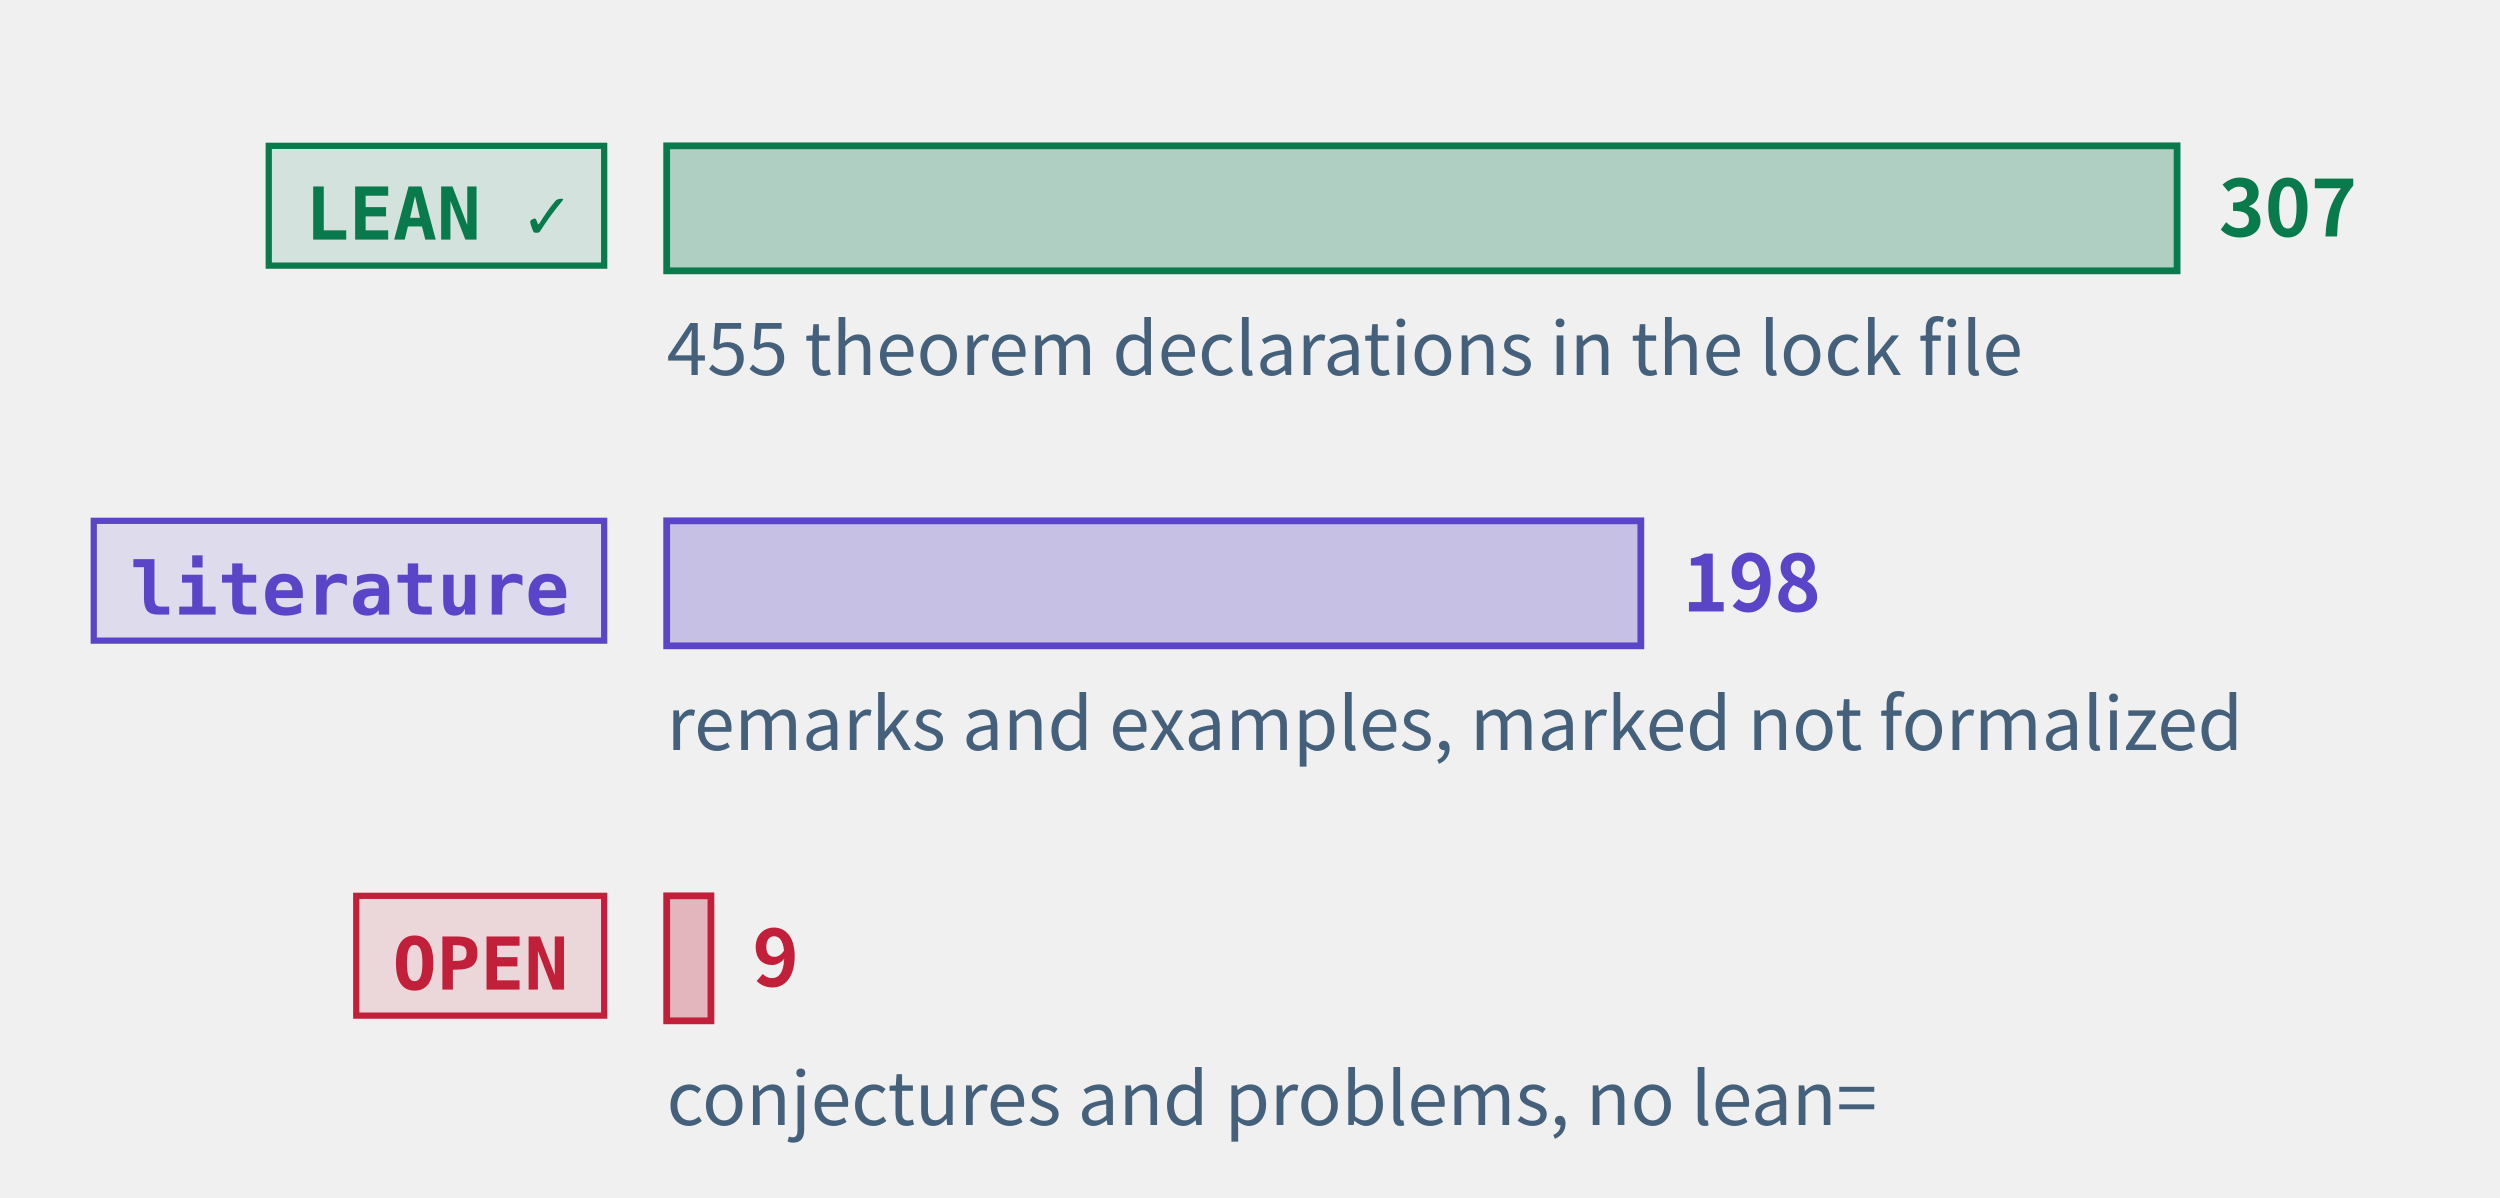
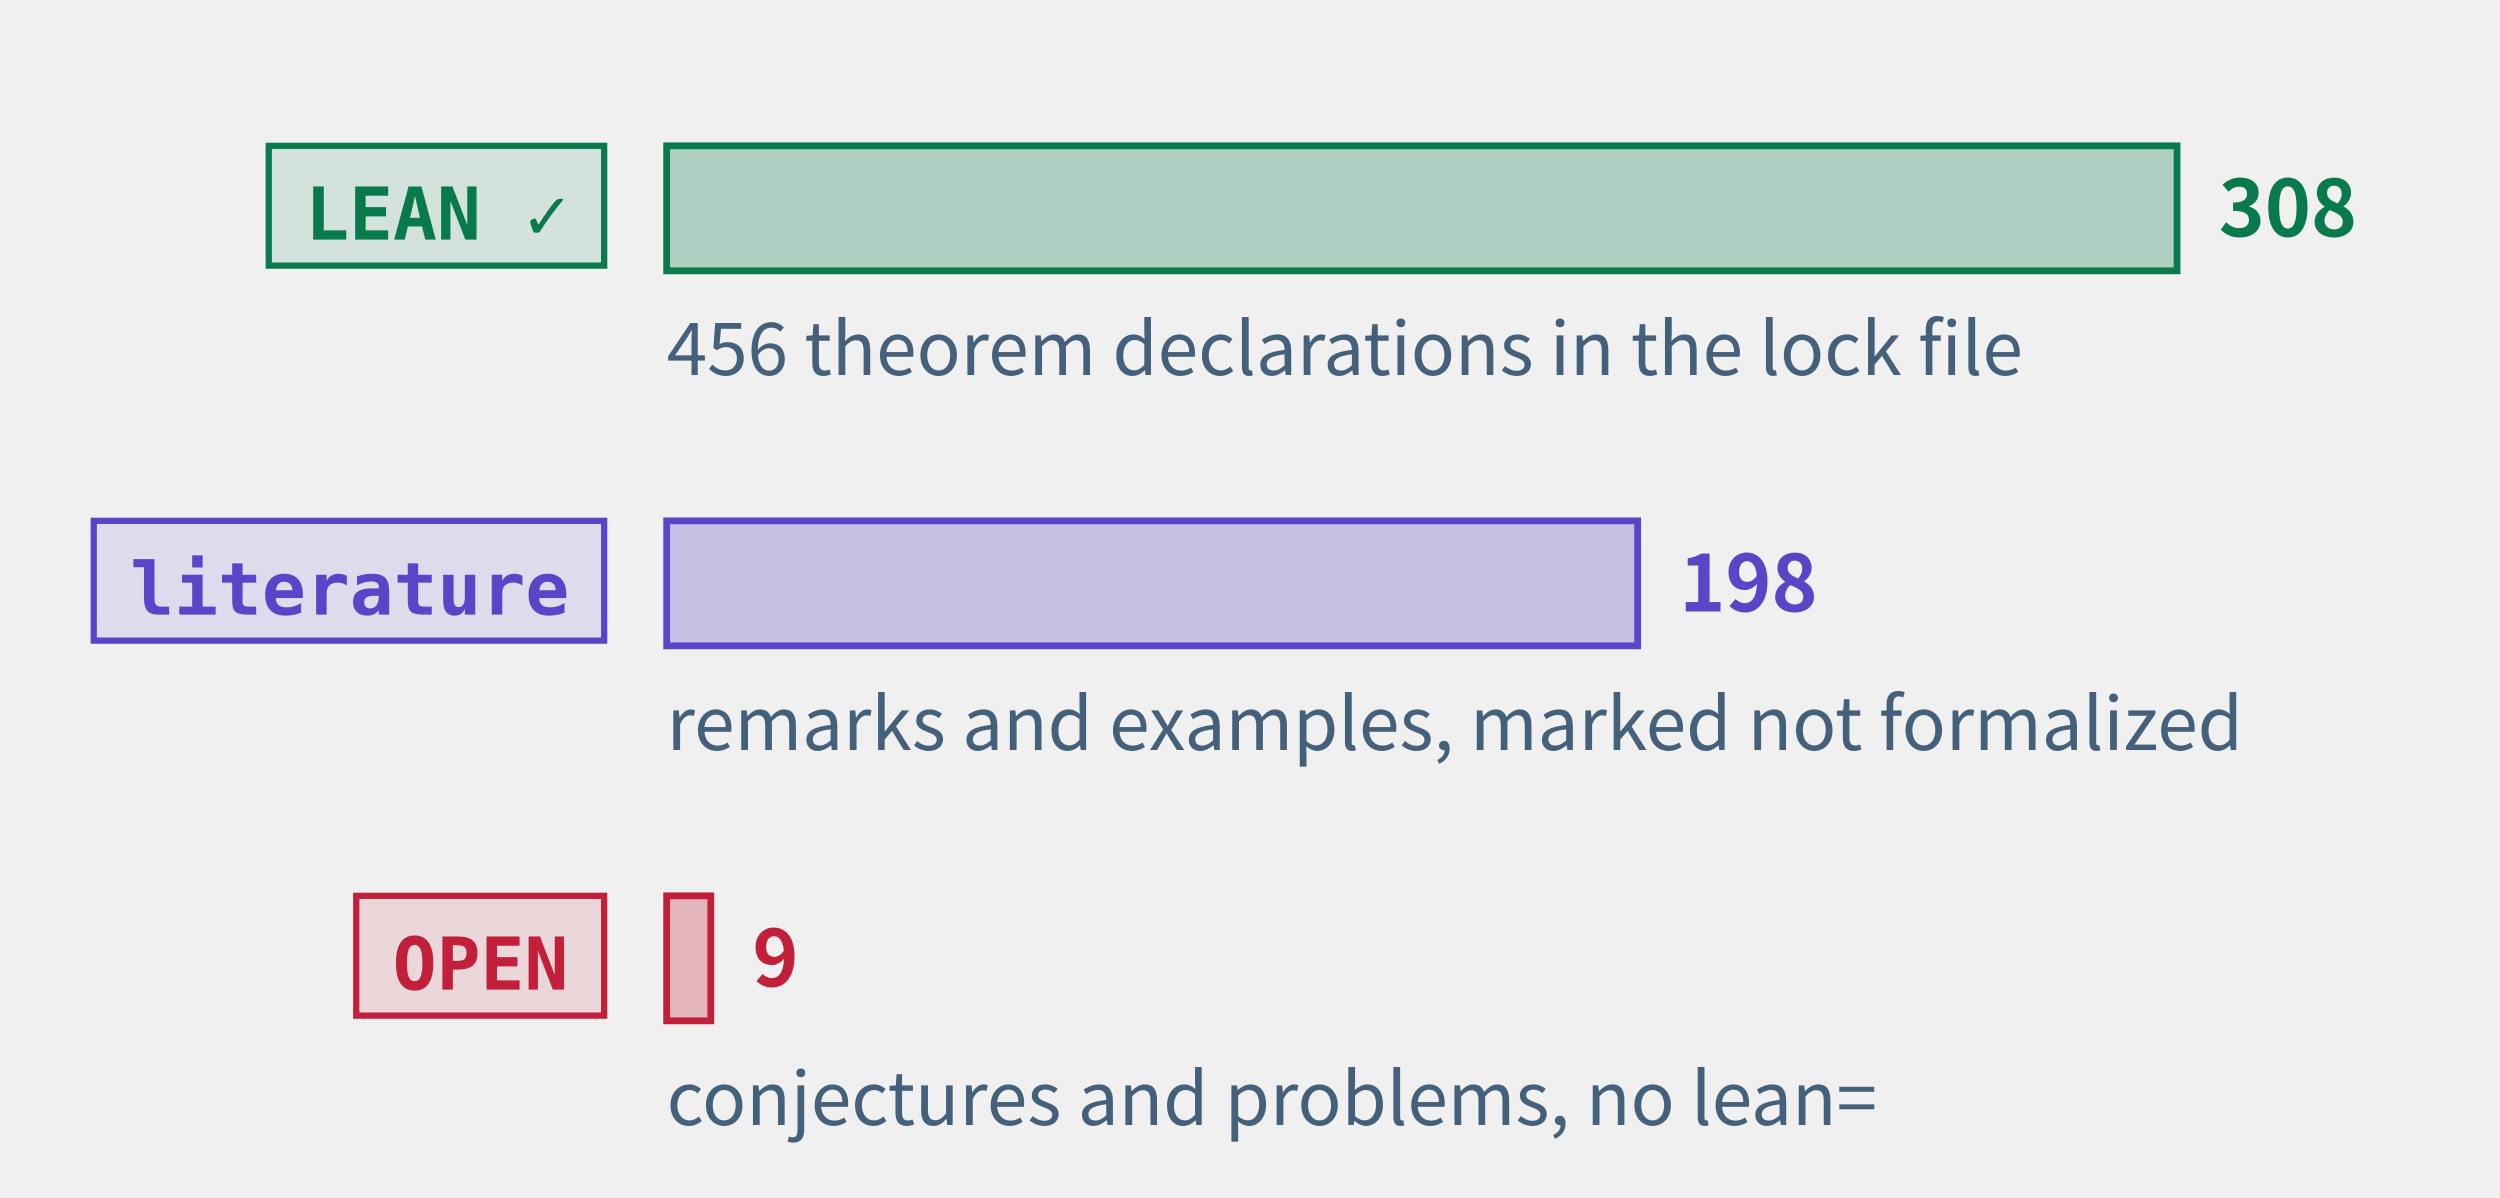
<svg xmlns="http://www.w3.org/2000/svg" class="tr-fig" data-tr-fig="prelude-three-tiers" data-lang="en" viewBox="0 0 480 230" width="480" height="230" font-family="'Noto Sans SC', 'Noto Sans CJK SC', 'Source Sans 3', 'PingFang SC', 'Microsoft YaHei', system-ui, sans-serif" role="img" aria-label="Three bars, each with a tag. The top bar is green, tagged LEAN ✓: the theorems, lemmas, propositions and corollaries with a Lean reference, the longest. The middle bar is violet, tagged “literature”: the remarks and examples marked as literature results. The bottom bar is red, tagged OPEN: the open conjectures and problems, very short. Each bar ends in its count; under the green bar a note gives the number of theorem declarations in the lock file.">
  <style>.ts-ink{stroke:#0b1622}.tf-ink{fill:#0b1622}.ts-dim{stroke:#45607a}.tf-dim{fill:#45607a}.ts-faint{stroke:#9db3c4}.tf-faint{fill:#9db3c4}.ts-edge{stroke:#b9d0dd}.tf-edge{fill:#b9d0dd}.ts-hot{stroke:#5f9bb5}.tf-hot{fill:#5f9bb5}.ts-bg{stroke:#ffffff}.tf-bg{fill:#ffffff}.ts-panel{stroke:#eef5f9}.tf-panel{fill:#eef5f9}.ts-sheet{stroke:#f7fbfd}.tf-sheet{fill:#f7fbfd}.ts-cyan{stroke:#007c8a}.tf-cyan{fill:#007c8a}.ts-magenta{stroke:#b0128f}.tf-magenta{fill:#b0128f}.ts-amber{stroke:#946200}.tf-amber{fill:#946200}.ts-violet{stroke:#5a45c8}.tf-violet{fill:#5a45c8}.ts-ok{stroke:#087a4c}.tf-ok{fill:#087a4c}.ts-warn{stroke:#c21f3a}.tf-warn{fill:#c21f3a}.ts-blue{stroke:#1d5fd0}.tf-blue{fill:#1d5fd0}.ts-orange{stroke:#b85410}.tf-orange{fill:#b85410}.ts-sigma{stroke:#28405a}.tf-sigma{fill:#28405a}@media (prefers-color-scheme:dark){.ts-ink{stroke:#d4efff}.tf-ink{fill:#d4efff}.ts-dim{stroke:#6f8ea5}.tf-dim{fill:#6f8ea5}.ts-faint{stroke:#34506a}.tf-faint{fill:#34506a}.ts-edge{stroke:#143049}.tf-edge{fill:#143049}.ts-hot{stroke:#1f5d7c}.tf-hot{fill:#1f5d7c}.ts-bg{stroke:#03060c}.tf-bg{fill:#03060c}.ts-panel{stroke:#07101b}.tf-panel{fill:#07101b}.ts-sheet{stroke:#050c16}.tf-sheet{fill:#050c16}.ts-cyan{stroke:#19f0ff}.tf-cyan{fill:#19f0ff}.ts-magenta{stroke:#ff2fd0}.tf-magenta{fill:#ff2fd0}.ts-amber{stroke:#ffc83d}.tf-amber{fill:#ffc83d}.ts-violet{stroke:#9d8cff}.tf-violet{fill:#9d8cff}.ts-ok{stroke:#46ffb2}.tf-ok{fill:#46ffb2}.ts-warn{stroke:#ff5064}.tf-warn{fill:#ff5064}.ts-blue{stroke:#2a7bff}.tf-blue{fill:#2a7bff}.ts-orange{stroke:#ff8a3c}.tf-orange{fill:#ff8a3c}.ts-sigma{stroke:#cfe3ff}.tf-sigma{fill:#cfe3ff}}</style>
  <rect x="51.6" y="28" width="64.4" height="23" class="ts-ok tf-ok" stroke-width="1.2" fill-opacity="0.12" />
  <text class="tf-ok tr-fig-mono" x="58.6" y="46" font-size="14" font-family="'JetBrains Mono', 'DejaVu Sans Mono', ui-monospace, Menlo, Consolas, monospace" font-weight="600">LEAN ✓</text>
  <rect x="128" y="28" width="290" height="24" class="ts-ok tf-ok" stroke-width="1.3" fill-opacity="0.28" />
-   <text class="tf-ok" x="426" y="45.4" font-size="15" font-weight="600">307</text>
+   <text class="tf-ok" x="426" y="45.4" font-size="15" font-weight="600">308</text>
  <rect x="18" y="100" width="98" height="23" class="ts-violet tf-violet" stroke-width="1.2" fill-opacity="0.12" />
  <text class="tf-violet tr-fig-mono" x="25" y="118" font-size="14" font-family="'JetBrains Mono', 'DejaVu Sans Mono', ui-monospace, Menlo, Consolas, monospace" font-weight="600">literature</text>
-   <rect x="128" y="100" width="187.04" height="24" class="ts-violet tf-violet" stroke-width="1.3" fill-opacity="0.28" />
-   <text class="tf-violet" x="323.04" y="117.4" font-size="15" font-weight="600">198</text>
+   <rect x="128" y="100" width="186.43" height="24" class="ts-violet tf-violet" stroke-width="1.3" fill-opacity="0.28" />
+   <text class="tf-violet" x="322.43" y="117.4" font-size="15" font-weight="600">198</text>
  <rect x="68.4" y="172" width="47.6" height="23" class="ts-warn tf-warn" stroke-width="1.2" fill-opacity="0.12" />
  <text class="tf-warn tr-fig-mono" x="75.4" y="190" font-size="14" font-family="'JetBrains Mono', 'DejaVu Sans Mono', ui-monospace, Menlo, Consolas, monospace" font-weight="600">OPEN</text>
-   <rect x="128" y="172" width="8.5" height="24" class="ts-warn tf-warn" stroke-width="1.3" fill-opacity="0.28" />
-   <text class="tf-warn" x="144.5" y="189.4" font-size="15" font-weight="600">9</text>
-   <text class="tf-dim" x="128" y="72" font-size="14">455 theorem declarations in the lock file</text>
+   <rect x="128" y="172" width="8.47" height="24" class="ts-warn tf-warn" stroke-width="1.3" fill-opacity="0.28" />
+   <text class="tf-warn" x="144.47" y="189.4" font-size="15" font-weight="600">9</text>
+   <text class="tf-dim" x="128" y="72" font-size="14">456 theorem declarations in the lock file</text>
  <text class="tf-dim" x="128" y="144" font-size="14">remarks and examples, marked not formalized</text>
  <text class="tf-dim" x="128" y="216" font-size="14">conjectures and problems, no lean=</text>
</svg>
